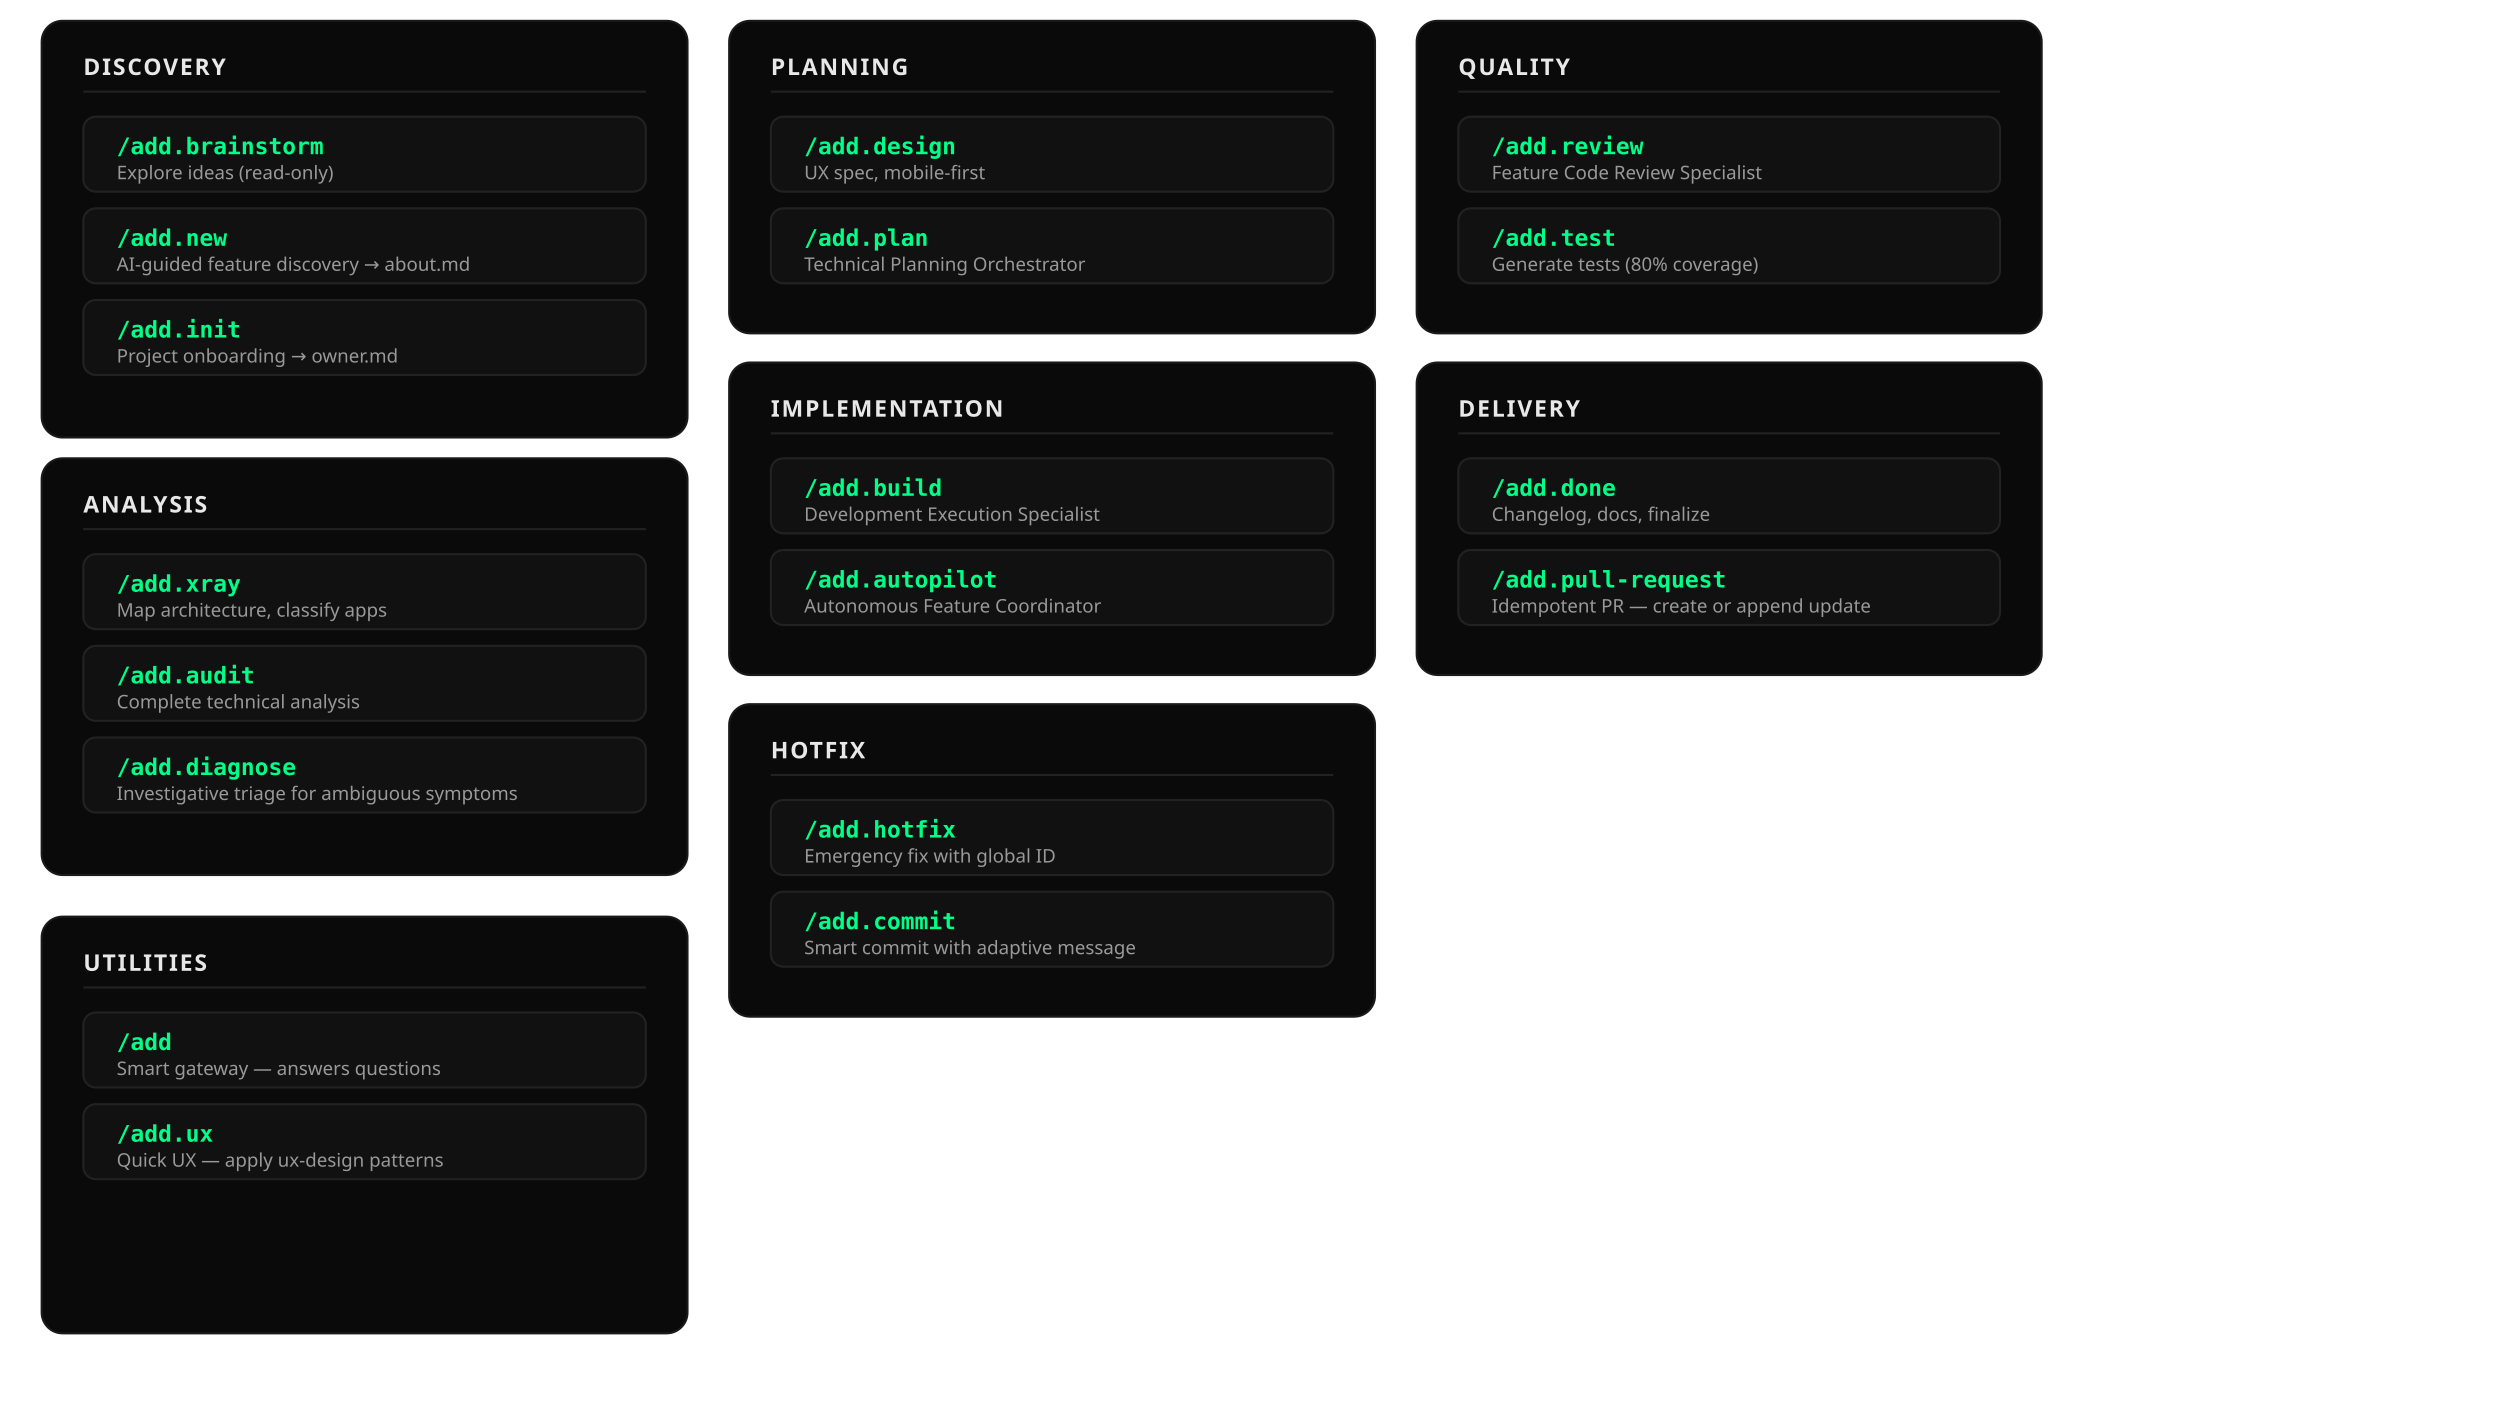
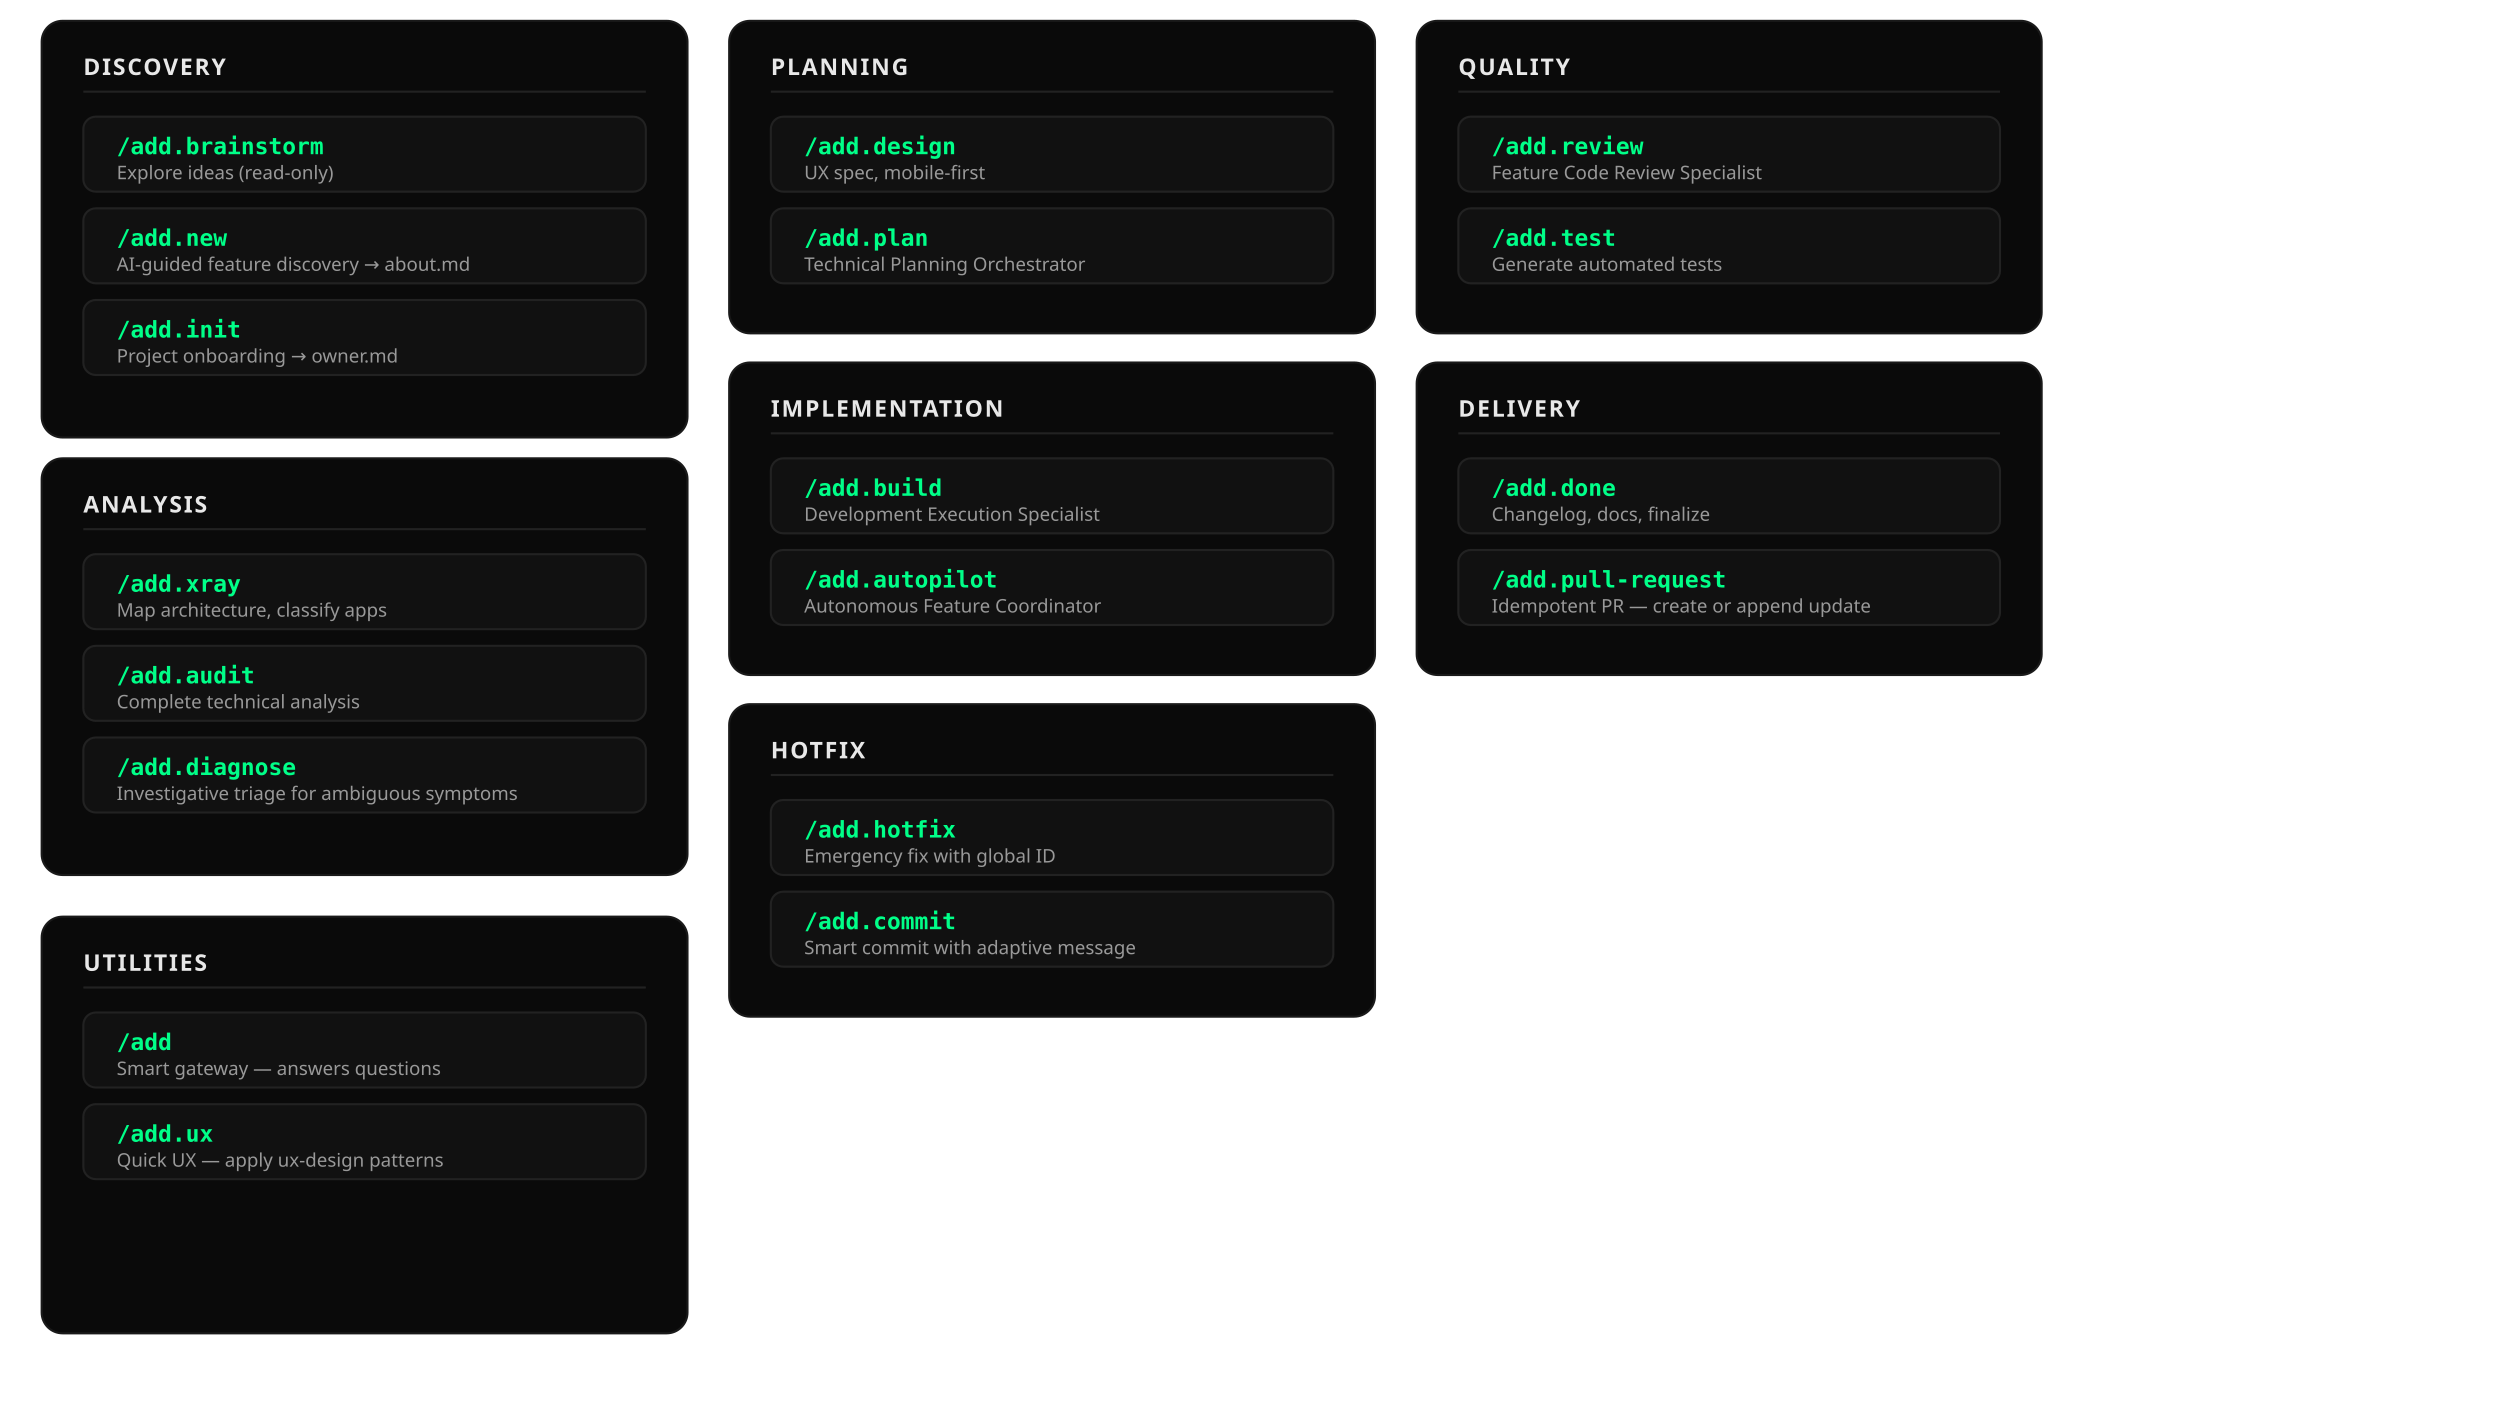
<svg xmlns="http://www.w3.org/2000/svg" viewBox="0 0 1200 680" fill="none">
  <style>
    .cat-label { fill: #e8e8e8; font-family: 'Syne', sans-serif; font-size: 13px; font-weight: 700; }
    .cat-line { stroke: #222; stroke-width: 1; }
    .cmd-box { fill: #111; stroke: #222; stroke-width: 1; rx: 6; }
    .cmd-name { fill: #00ff88; font-family: 'JetBrains Mono', monospace; font-size: 11px; font-weight: 600; }
    .cmd-desc { fill: #999; font-family: 'Outfit', sans-serif; font-size: 9px; }
    .group-bg { fill: #0a0a0a; stroke: #1a1a1a; stroke-width: 1; rx: 10; }
    .group-title { fill: #e8e8e8; font-family: 'Syne', sans-serif; font-size: 11px; font-weight: 800; letter-spacing: 0.08em; }
  </style>
  <rect x="20" y="10" width="310" height="200" class="group-bg" />
  <text x="40" y="36" class="group-title">DISCOVERY</text>
  <line x1="40" y1="44" x2="310" y2="44" class="cat-line" />
  <rect x="40" y="56" width="270" height="36" class="cmd-box" />
  <text x="56" y="74" class="cmd-name">/add.brainstorm</text>
  <text x="56" y="86" class="cmd-desc">Explore ideas (read-only)</text>
  <rect x="40" y="100" width="270" height="36" class="cmd-box" />
  <text x="56" y="118" class="cmd-name">/add.new</text>
  <text x="56" y="130" class="cmd-desc">AI-guided feature discovery → about.md</text>
  <rect x="40" y="144" width="270" height="36" class="cmd-box" />
  <text x="56" y="162" class="cmd-name">/add.init</text>
  <text x="56" y="174" class="cmd-desc">Project onboarding → owner.md</text>
  <rect x="20" y="220" width="310" height="200" class="group-bg" />
  <text x="40" y="246" class="group-title">ANALYSIS</text>
  <line x1="40" y1="254" x2="310" y2="254" class="cat-line" />
  <rect x="40" y="266" width="270" height="36" class="cmd-box" />
  <text x="56" y="284" class="cmd-name">/add.xray</text>
  <text x="56" y="296" class="cmd-desc">Map architecture, classify apps</text>
  <rect x="40" y="310" width="270" height="36" class="cmd-box" />
  <text x="56" y="328" class="cmd-name">/add.audit</text>
  <text x="56" y="340" class="cmd-desc">Complete technical analysis</text>
  <rect x="40" y="354" width="270" height="36" class="cmd-box" />
  <text x="56" y="372" class="cmd-name">/add.diagnose</text>
  <text x="56" y="384" class="cmd-desc">Investigative triage for ambiguous symptoms</text>
  <rect x="350" y="10" width="310" height="150" class="group-bg" />
  <text x="370" y="36" class="group-title">PLANNING</text>
  <line x1="370" y1="44" x2="640" y2="44" class="cat-line" />
  <rect x="370" y="56" width="270" height="36" class="cmd-box" />
  <text x="386" y="74" class="cmd-name">/add.design</text>
  <text x="386" y="86" class="cmd-desc">UX spec, mobile-first</text>
  <rect x="370" y="100" width="270" height="36" class="cmd-box" />
  <text x="386" y="118" class="cmd-name">/add.plan</text>
  <text x="386" y="130" class="cmd-desc">Technical Planning Orchestrator</text>
  <rect x="350" y="174" width="310" height="150" class="group-bg" />
  <text x="370" y="200" class="group-title">IMPLEMENTATION</text>
  <line x1="370" y1="208" x2="640" y2="208" class="cat-line" />
  <rect x="370" y="220" width="270" height="36" class="cmd-box" />
  <text x="386" y="238" class="cmd-name">/add.build</text>
  <text x="386" y="250" class="cmd-desc">Development Execution Specialist</text>
  <rect x="370" y="264" width="270" height="36" class="cmd-box" />
  <text x="386" y="282" class="cmd-name">/add.autopilot</text>
  <text x="386" y="294" class="cmd-desc">Autonomous Feature Coordinator</text>
  <rect x="350" y="338" width="310" height="150" class="group-bg" />
  <text x="370" y="364" class="group-title">HOTFIX</text>
  <line x1="370" y1="372" x2="640" y2="372" class="cat-line" />
  <rect x="370" y="384" width="270" height="36" class="cmd-box" />
  <text x="386" y="402" class="cmd-name">/add.hotfix</text>
  <text x="386" y="414" class="cmd-desc">Emergency fix with global ID</text>
  <rect x="370" y="428" width="270" height="36" class="cmd-box" />
  <text x="386" y="446" class="cmd-name">/add.commit</text>
  <text x="386" y="458" class="cmd-desc">Smart commit with adaptive message</text>
  <rect x="680" y="10" width="300" height="150" class="group-bg" />
  <text x="700" y="36" class="group-title">QUALITY</text>
  <line x1="700" y1="44" x2="960" y2="44" class="cat-line" />
  <rect x="700" y="56" width="260" height="36" class="cmd-box" />
  <text x="716" y="74" class="cmd-name">/add.review</text>
  <text x="716" y="86" class="cmd-desc">Feature Code Review Specialist</text>
  <rect x="700" y="100" width="260" height="36" class="cmd-box" />
  <text x="716" y="118" class="cmd-name">/add.test</text>
-   <text x="716" y="130" class="cmd-desc">Generate tests (80% coverage)</text>
+   <text x="716" y="130" class="cmd-desc">Generate automated tests</text>
  <rect x="680" y="174" width="300" height="150" class="group-bg" />
  <text x="700" y="200" class="group-title">DELIVERY</text>
  <line x1="700" y1="208" x2="960" y2="208" class="cat-line" />
  <rect x="700" y="220" width="260" height="36" class="cmd-box" />
  <text x="716" y="238" class="cmd-name">/add.done</text>
  <text x="716" y="250" class="cmd-desc">Changelog, docs, finalize</text>
  <rect x="700" y="264" width="260" height="36" class="cmd-box" />
  <text x="716" y="282" class="cmd-name">/add.pull-request</text>
  <text x="716" y="294" class="cmd-desc">Idempotent PR — create or append update</text>
  <rect x="20" y="440" width="310" height="200" class="group-bg" />
  <text x="40" y="466" class="group-title">UTILITIES</text>
  <line x1="40" y1="474" x2="310" y2="474" class="cat-line" />
  <rect x="40" y="486" width="270" height="36" class="cmd-box" />
  <text x="56" y="504" class="cmd-name">/add</text>
  <text x="56" y="516" class="cmd-desc">Smart gateway — answers questions</text>
  <rect x="40" y="530" width="270" height="36" class="cmd-box" />
  <text x="56" y="548" class="cmd-name">/add.ux</text>
  <text x="56" y="560" class="cmd-desc">Quick UX — apply ux-design patterns</text>
</svg>
